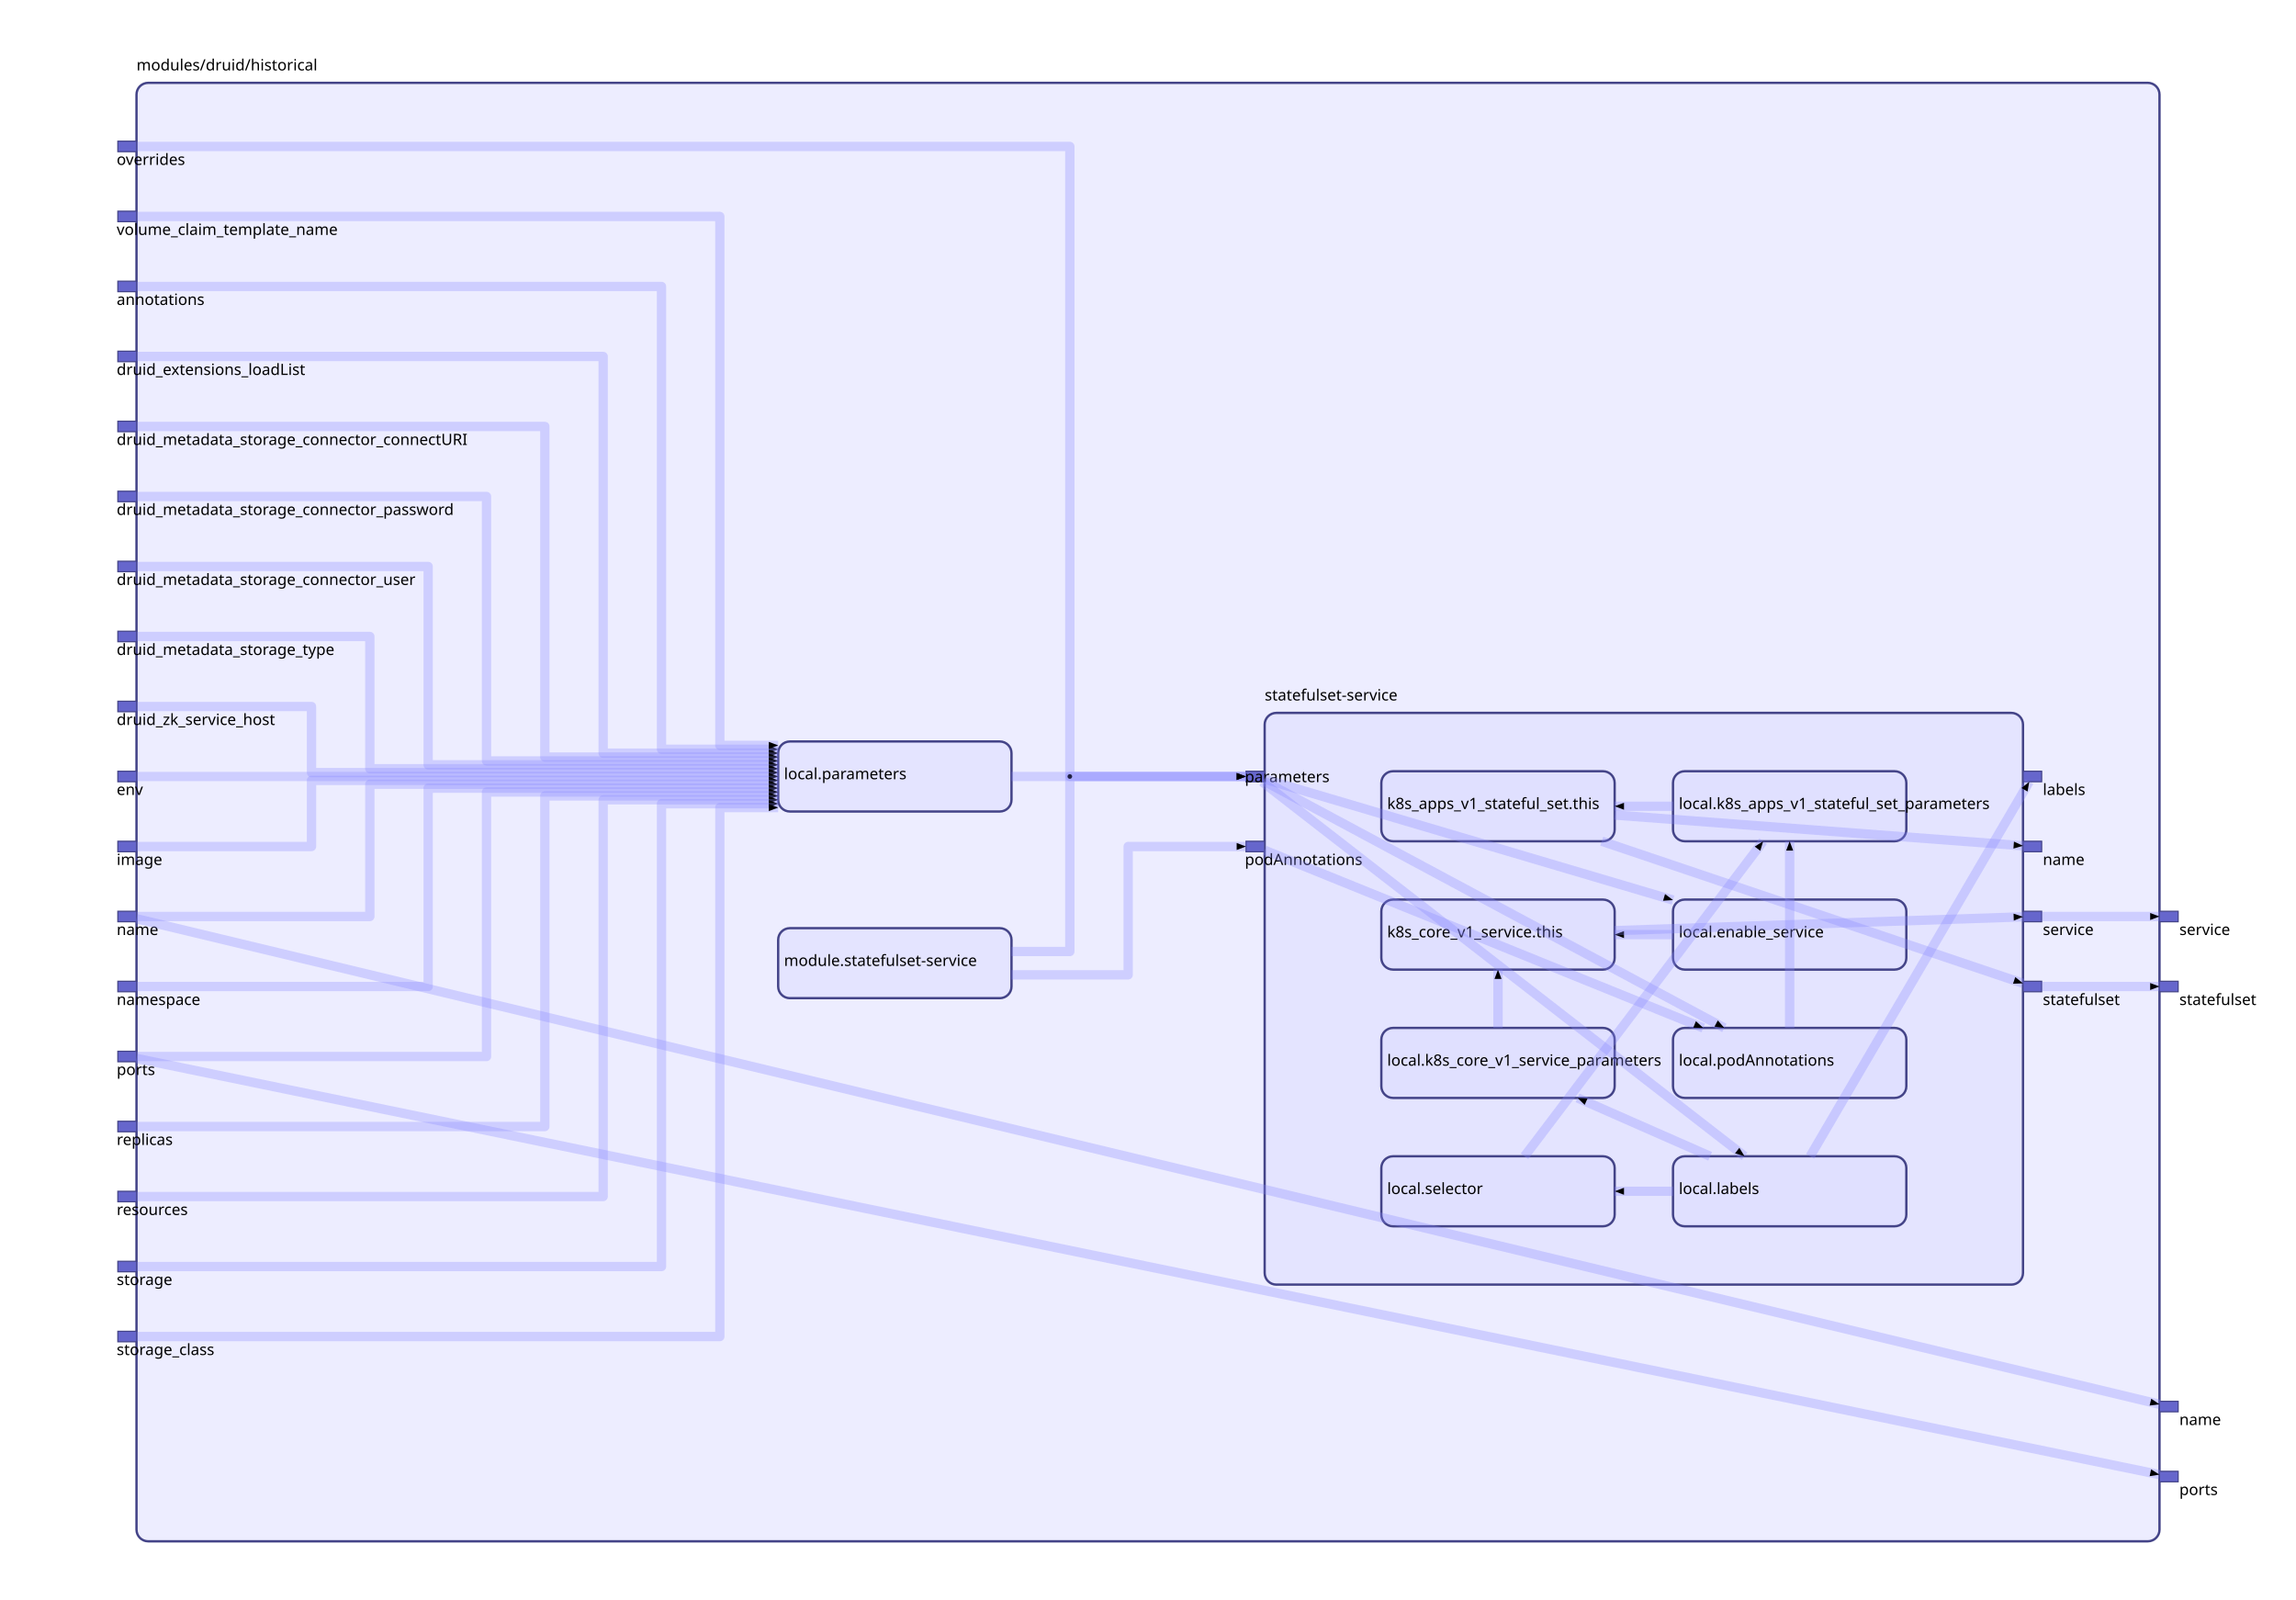
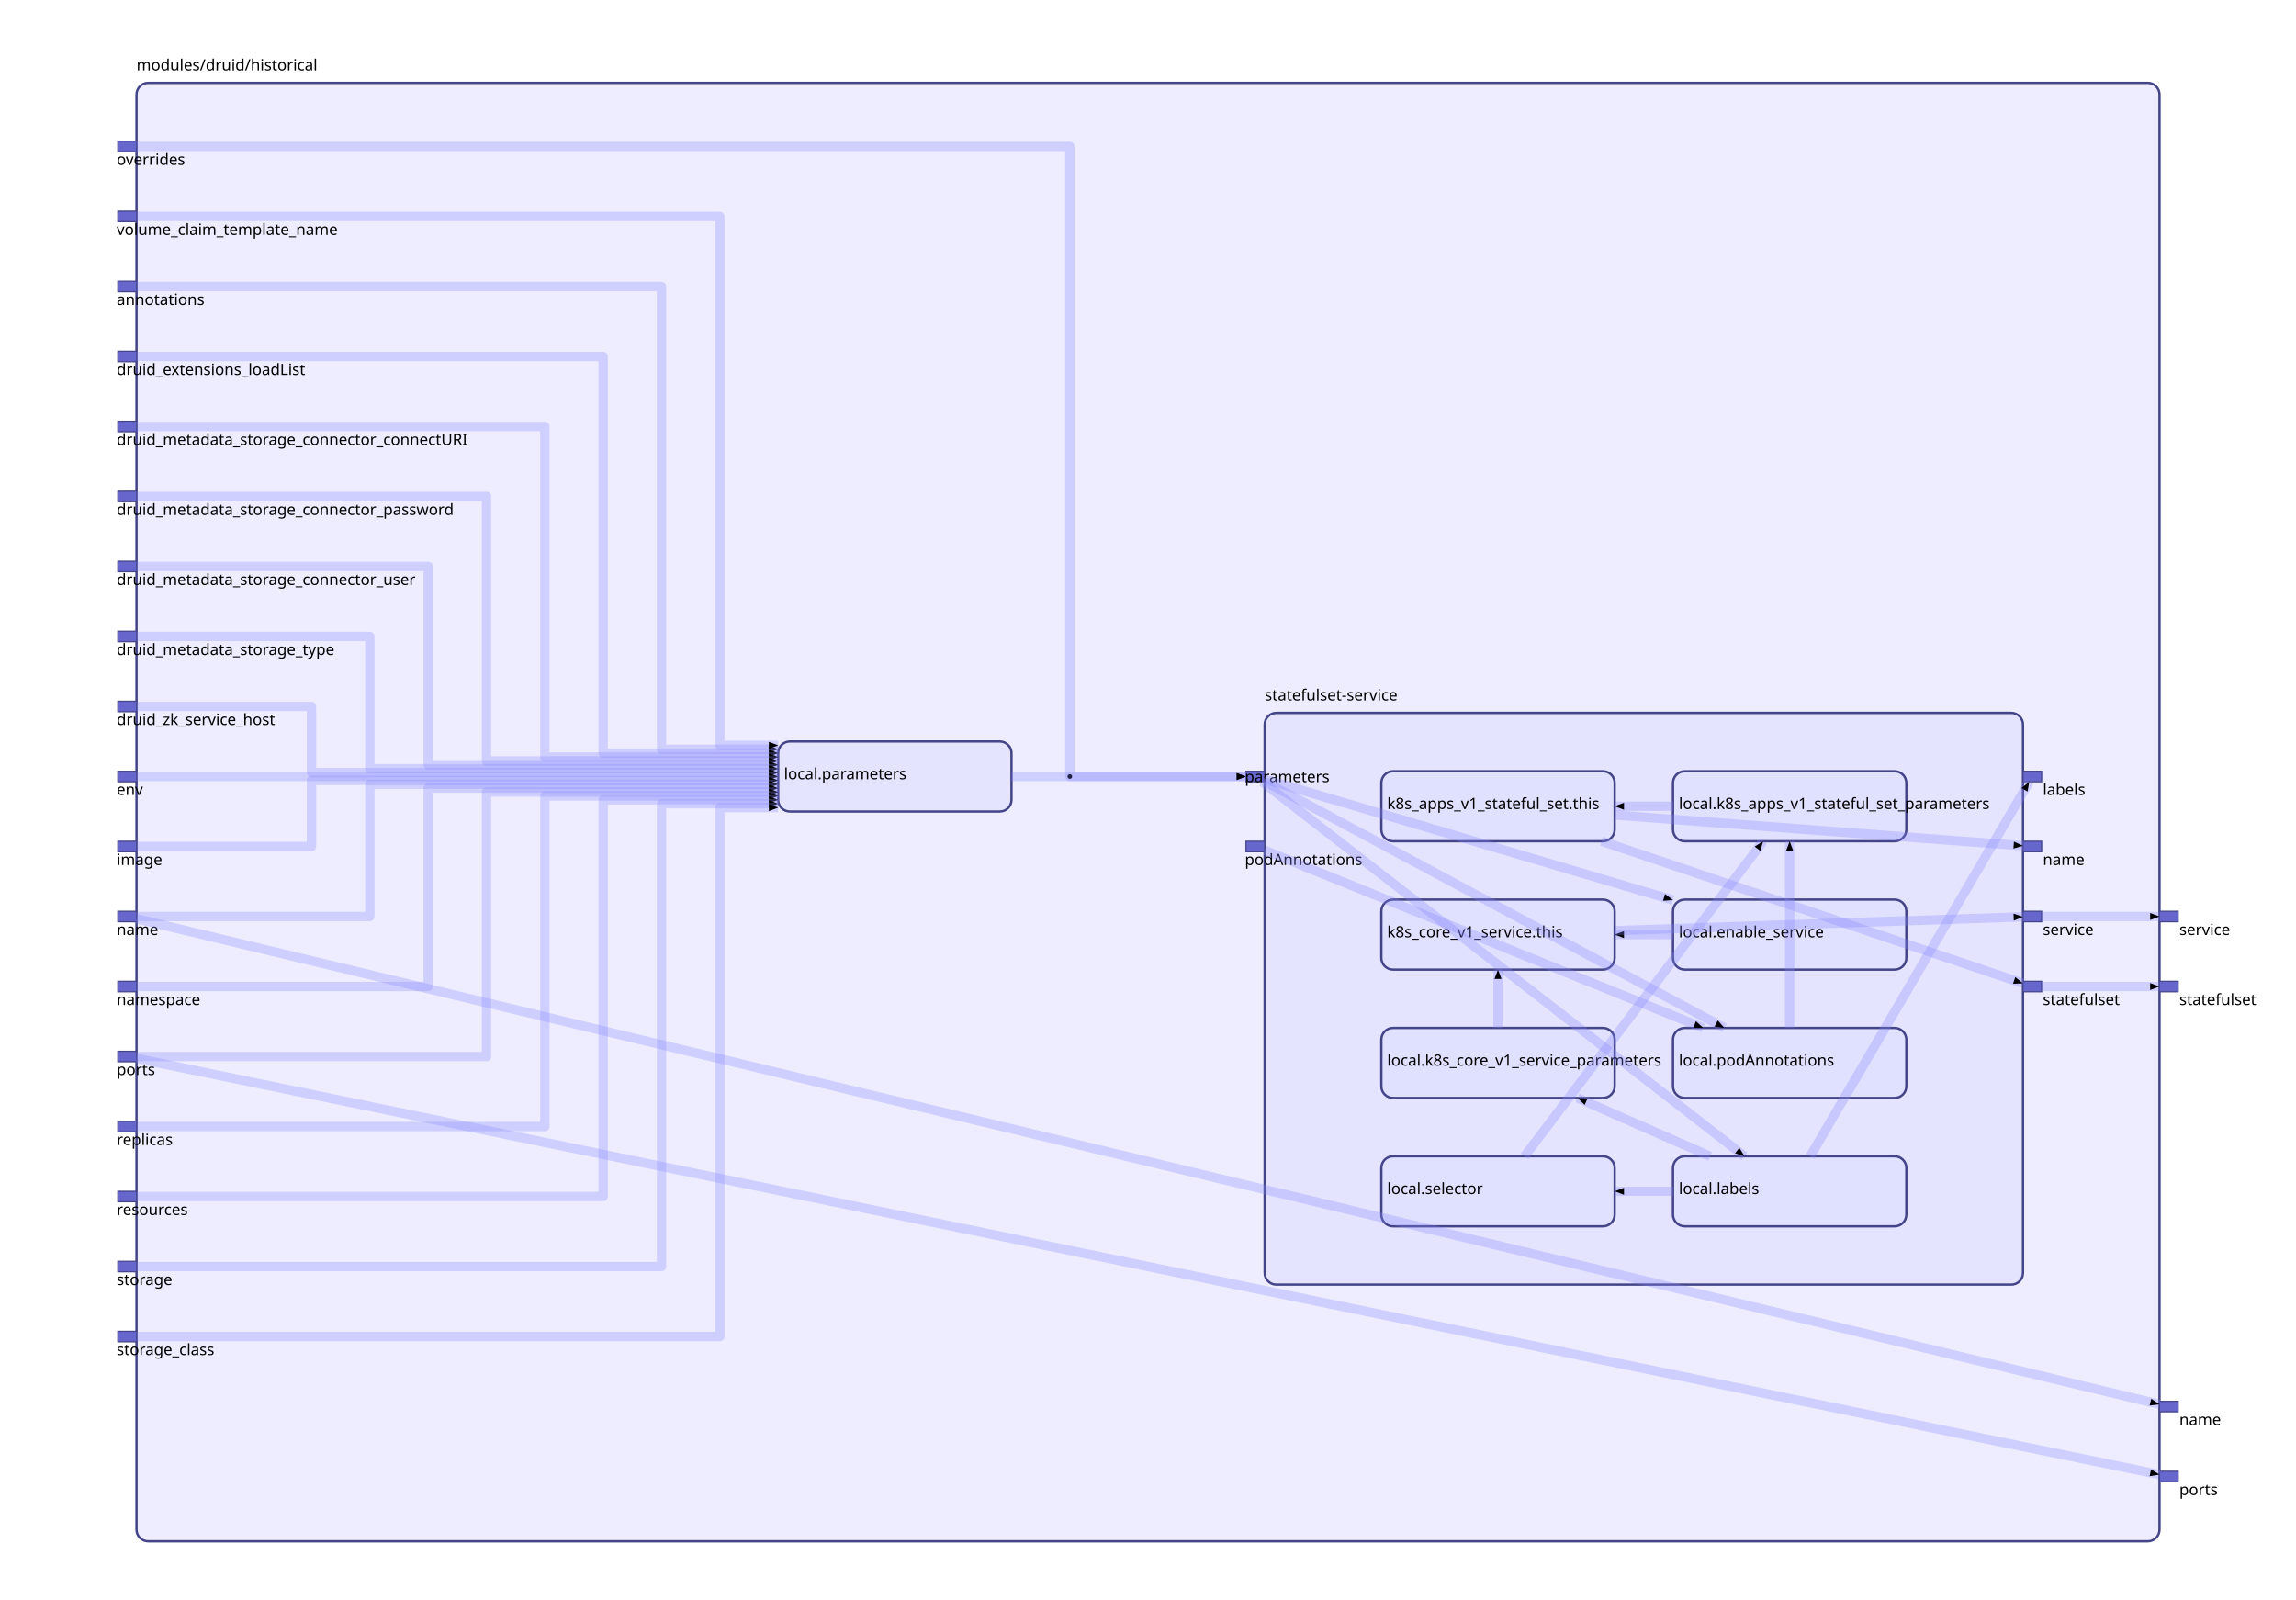
<svg xmlns="http://www.w3.org/2000/svg" id="sprotty_1" class="sprotty-graph sprotty" tabindex="1002" viewBox="0 0 1968 1371">
  <style>
.elknode {
    stroke: #448;
    stroke-width: 2;
    fill: #ddf;
    fill-opacity: 0.5;
}

.elkport {
    stroke: #448;
    stroke-width: 1;
    fill: #66c;
}

.elkedge {
    fill: none;
    stroke: #88f;
    stroke-width: 8;
    stroke-opacity: 0.3;
    pointer-events: stroke;
    stroke-linejoin: round;
}

.elkedge:hover {
    stroke: #448;
    stroke-width: 8;
    stroke-opacity: 1;
    stroke-dasharray: 16px;
    stroke-dashoffset: 32px;
    animation: stroke 0.5s linear infinite;
}

@keyframes stroke {
    to {
        stroke-dashoffset: 0;
    }
}

.elkedge.arrow {
    fill: #336;
}

.elklabel {
    stroke-width: 0;
    stroke: #000;
    fill: #000;
    font-family: sans-serif;
    font-size: 10pt;
    dominant-baseline: hanging;
}

.elklabel:hover {
    font-size: 24pt;
}

.elkjunction {
    stroke: none;
    fill: #224;
}

.selected &gt; rect {
    stroke-width: 3;
}

.mouseover {
    stroke: #88f;
}
/*
 * Copyright (C) 2017 TypeFox and others.
 *
 * Licensed under the Apache License, Version 2.0 (the "License"); you may not use this file except in compliance with the License.
 * You may obtain a copy of the License at http://www.apache.org/licenses/LICENSE-2.0
 */

.sprotty {
    padding: 0px;
    font-family: "Helvetica Neue", Helvetica, Arial, sans-serif;
}

.sprotty-hidden {
    display: block;
    position: absolute;
    width: 0px;
    height: 0px;
}

.sprotty-popup {
    font-family: "Helvetica Neue", Helvetica, Arial, sans-serif;
    position: absolute;
    background: white;
    border-radius: 5px;
    border: 1px solid;
    max-width: 400px;
    min-width: 100px;
}

.sprotty-popup &gt; div {
    margin: 10px;
}

.sprotty-popup-closed {
    display: none;
}
</style>
  <g transform="scale(1) translate(0,0)">
    <g id="sprotty_3" transform="translate(117, 71)" opacity="1">
      <rect class="elknode" x="0" y="0" rx="10" width="1734" height="1250" />
      <g id="sprotty_5" transform="translate(550, 564.5)" opacity="1">
        <rect class="elknode" x="0" y="0" rx="10" width="200" height="60" />
        <text id="sprotty_6" class="elklabel" transform="translate(5, 22) translate(0, 0)" opacity="1">local.parameters</text>
      </g>
      <g id="sprotty_58" transform="translate(967, 540)" opacity="1">
        <rect class="elknode" x="0" y="0" rx="10" width="650" height="490" />
        <g id="sprotty_60" transform="translate(100, 50)" opacity="1">
          <rect class="elknode" x="0" y="0" rx="10" width="200" height="60" />
          <text id="sprotty_61" class="elklabel" transform="translate(5, 22) translate(0, 0)" opacity="1">k8s_apps_v1_stateful_set.this</text>
        </g>
        <g id="sprotty_62" transform="translate(350, 50)" opacity="1">
          <rect class="elknode" x="0" y="0" rx="10" width="200" height="60" />
          <text id="sprotty_63" class="elklabel" transform="translate(5, 22) translate(0, 0)" opacity="1">local.k8s_apps_v1_stateful_set_parameters</text>
        </g>
        <g id="sprotty_65" transform="translate(100, 160)" opacity="1">
          <rect class="elknode" x="0" y="0" rx="10" width="200" height="60" />
          <text id="sprotty_66" class="elklabel" transform="translate(5, 22) translate(0, 0)" opacity="1">k8s_core_v1_service.this</text>
        </g>
        <g id="sprotty_67" transform="translate(350, 160)" opacity="1">
          <rect class="elknode" x="0" y="0" rx="10" width="200" height="60" />
          <text id="sprotty_68" class="elklabel" transform="translate(5, 22) translate(0, 0)" opacity="1">local.enable_service</text>
        </g>
        <g id="sprotty_70" transform="translate(100, 270)" opacity="1">
          <rect class="elknode" x="0" y="0" rx="10" width="200" height="60" />
          <text id="sprotty_71" class="elklabel" transform="translate(5, 22) translate(0, 0)" opacity="1">local.k8s_core_v1_service_parameters</text>
        </g>
        <g id="sprotty_76" transform="translate(350, 270)" opacity="1">
          <rect class="elknode" x="0" y="0" rx="10" width="200" height="60" />
          <text id="sprotty_77" class="elklabel" transform="translate(5, 22) translate(0, 0)" opacity="1">local.podAnnotations</text>
        </g>
        <g id="sprotty_79" transform="translate(100, 380)" opacity="1">
          <rect class="elknode" x="0" y="0" rx="10" width="200" height="60" />
          <text id="sprotty_80" class="elklabel" transform="translate(5, 22) translate(0, 0)" opacity="1">local.selector</text>
        </g>
        <g id="sprotty_82" transform="translate(350, 380)" opacity="1">
          <rect class="elknode" x="0" y="0" rx="10" width="200" height="60" />
          <text id="sprotty_83" class="elklabel" transform="translate(5, 22) translate(0, 0)" opacity="1">local.labels</text>
        </g>
        <g id="sprotty_73" transform="translate(-16, 50)" opacity="1">
          <rect class="elkport" x="0" y="0" width="16" height="9" />
          <text id="sprotty_74" class="elklabel" transform="translate(-1, -1) translate(0, 0)" opacity="1">parameters</text>
        </g>
        <g id="sprotty_87" transform="translate(-16, 110)" opacity="1">
          <rect class="elkport" x="0" y="0" width="16" height="9" />
          <text id="sprotty_88" class="elklabel" transform="translate(-1, 10) translate(0, 0)" opacity="1">podAnnotations</text>
        </g>
        <g id="sprotty_91" transform="translate(650, 50)" opacity="1">
          <rect class="elkport" x="0" y="0" width="16" height="9" />
          <text id="sprotty_92" class="elklabel" transform="translate(17, 10) translate(0, 0)" opacity="1">labels</text>
        </g>
        <g id="sprotty_94" transform="translate(650, 110)" opacity="1">
          <rect class="elkport" x="0" y="0" width="16" height="9" />
          <text id="sprotty_95" class="elklabel" transform="translate(17, 10) translate(0, 0)" opacity="1">name</text>
        </g>
        <g id="sprotty_97" transform="translate(650, 170)" opacity="1">
          <rect class="elkport" x="0" y="0" width="16" height="9" />
          <text id="sprotty_98" class="elklabel" transform="translate(17, 10) translate(0, 0)" opacity="1">service</text>
        </g>
        <g id="sprotty_100" transform="translate(650, 230)" opacity="1">
          <rect class="elkport" x="0" y="0" width="16" height="9" />
          <text id="sprotty_101" class="elklabel" transform="translate(17, 10) translate(0, 0)" opacity="1">statefulset</text>
        </g>
        <text id="sprotty_59" class="elklabel" transform="translate(0, -21) translate(0, 0)" opacity="1">statefulset-service</text>
      </g>
-       <g id="sprotty_104" transform="translate(550, 724.5)" opacity="1">
-         <rect class="elknode" x="0" y="0" rx="10" width="200" height="60" />
-         <text id="sprotty_105" class="elklabel" transform="translate(5, 22) translate(0, 0)" opacity="1">module.statefulset-service</text>
-       </g>
      <g id="sprotty_7" transform="translate(-16, 170)" opacity="1">
        <rect class="elkport" x="0" y="0" width="16" height="9" />
        <text id="sprotty_8" class="elklabel" transform="translate(-1, 10) translate(0, 0)" opacity="1">annotations</text>
      </g>
      <g id="sprotty_10" transform="translate(-16, 230)" opacity="1">
        <rect class="elkport" x="0" y="0" width="16" height="9" />
        <text id="sprotty_11" class="elklabel" transform="translate(-1, 10) translate(0, 0)" opacity="1">druid_extensions_loadList</text>
      </g>
      <g id="sprotty_13" transform="translate(-16, 290)" opacity="1">
        <rect class="elkport" x="0" y="0" width="16" height="9" />
        <text id="sprotty_14" class="elklabel" transform="translate(-1, 10) translate(0, 0)" opacity="1">druid_metadata_storage_connector_connectURI</text>
      </g>
      <g id="sprotty_16" transform="translate(-16, 350)" opacity="1">
        <rect class="elkport" x="0" y="0" width="16" height="9" />
        <text id="sprotty_17" class="elklabel" transform="translate(-1, 10) translate(0, 0)" opacity="1">druid_metadata_storage_connector_password</text>
      </g>
      <g id="sprotty_19" transform="translate(-16, 410)" opacity="1">
        <rect class="elkport" x="0" y="0" width="16" height="9" />
        <text id="sprotty_20" class="elklabel" transform="translate(-1, 10) translate(0, 0)" opacity="1">druid_metadata_storage_connector_user</text>
      </g>
      <g id="sprotty_22" transform="translate(-16, 470)" opacity="1">
        <rect class="elkport" x="0" y="0" width="16" height="9" />
        <text id="sprotty_23" class="elklabel" transform="translate(-1, 10) translate(0, 0)" opacity="1">druid_metadata_storage_type</text>
      </g>
      <g id="sprotty_25" transform="translate(-16, 530)" opacity="1">
        <rect class="elkport" x="0" y="0" width="16" height="9" />
        <text id="sprotty_26" class="elklabel" transform="translate(-1, 10) translate(0, 0)" opacity="1">druid_zk_service_host</text>
      </g>
      <g id="sprotty_28" transform="translate(-16, 590)" opacity="1">
        <rect class="elkport" x="0" y="0" width="16" height="9" />
        <text id="sprotty_29" class="elklabel" transform="translate(-1, 10) translate(0, 0)" opacity="1">env</text>
      </g>
      <g id="sprotty_31" transform="translate(-16, 650)" opacity="1">
        <rect class="elkport" x="0" y="0" width="16" height="9" />
        <text id="sprotty_32" class="elklabel" transform="translate(-1, 10) translate(0, 0)" opacity="1">image</text>
      </g>
      <g id="sprotty_34" transform="translate(-16, 710)" opacity="1">
        <rect class="elkport" x="0" y="0" width="16" height="9" />
        <text id="sprotty_35" class="elklabel" transform="translate(-1, 10) translate(0, 0)" opacity="1">name</text>
      </g>
      <g id="sprotty_37" transform="translate(-16, 770)" opacity="1">
        <rect class="elkport" x="0" y="0" width="16" height="9" />
        <text id="sprotty_38" class="elklabel" transform="translate(-1, 10) translate(0, 0)" opacity="1">namespace</text>
      </g>
      <g id="sprotty_40" transform="translate(-16, 830)" opacity="1">
        <rect class="elkport" x="0" y="0" width="16" height="9" />
        <text id="sprotty_41" class="elklabel" transform="translate(-1, 10) translate(0, 0)" opacity="1">ports</text>
      </g>
      <g id="sprotty_43" transform="translate(-16, 890)" opacity="1">
        <rect class="elkport" x="0" y="0" width="16" height="9" />
        <text id="sprotty_44" class="elklabel" transform="translate(-1, 10) translate(0, 0)" opacity="1">replicas</text>
      </g>
      <g id="sprotty_46" transform="translate(-16, 950)" opacity="1">
        <rect class="elkport" x="0" y="0" width="16" height="9" />
        <text id="sprotty_47" class="elklabel" transform="translate(-1, 10) translate(0, 0)" opacity="1">resources</text>
      </g>
      <g id="sprotty_49" transform="translate(-16, 1010)" opacity="1">
        <rect class="elkport" x="0" y="0" width="16" height="9" />
        <text id="sprotty_50" class="elklabel" transform="translate(-1, 10) translate(0, 0)" opacity="1">storage</text>
      </g>
      <g id="sprotty_52" transform="translate(-16, 1070)" opacity="1">
        <rect class="elkport" x="0" y="0" width="16" height="9" />
        <text id="sprotty_53" class="elklabel" transform="translate(-1, 10) translate(0, 0)" opacity="1">storage_class</text>
      </g>
      <g id="sprotty_55" transform="translate(-16, 110)" opacity="1">
        <rect class="elkport" x="0" y="0" width="16" height="9" />
        <text id="sprotty_56" class="elklabel" transform="translate(-1, 10) translate(0, 0)" opacity="1">volume_claim_template_name</text>
      </g>
-       <g id="sprotty_107" transform="translate(-16, 50)" opacity="1">
-         <rect class="elkport" x="0" y="0" width="16" height="9" />
-         <text id="sprotty_108" class="elklabel" transform="translate(-1, 10) translate(0, 0)" opacity="1">overrides</text>
-       </g>
-       <g id="sprotty_111" transform="translate(1734, 1130)" opacity="1">
-         <rect class="elkport" x="0" y="0" width="16" height="9" />
-         <text id="sprotty_112" class="elklabel" transform="translate(17, 10) translate(0, 0)" opacity="1">name</text>
-       </g>
-       <g id="sprotty_114" transform="translate(1734, 1190)" opacity="1">
-         <rect class="elkport" x="0" y="0" width="16" height="9" />
-         <text id="sprotty_115" class="elklabel" transform="translate(17, 10) translate(0, 0)" opacity="1">ports</text>
-       </g>
-       <g id="sprotty_117" transform="translate(1734, 710)" opacity="1">
-         <rect class="elkport" x="0" y="0" width="16" height="9" />
-         <text id="sprotty_118" class="elklabel" transform="translate(17, 10) translate(0, 0)" opacity="1">service</text>
-       </g>
-       <g id="sprotty_120" transform="translate(1734, 770)" opacity="1">
-         <rect class="elkport" x="0" y="0" width="16" height="9" />
-         <text id="sprotty_121" class="elklabel" transform="translate(17, 10) translate(0, 0)" opacity="1">statefulset</text>
+       <g id="sprotty_104" transform="translate(-16, 50)" opacity="1">
+         <rect class="elkport" x="0" y="0" width="16" height="9" />
+         <text id="sprotty_105" class="elklabel" transform="translate(-1, 10) translate(0, 0)" opacity="1">overrides</text>
+       </g>
+       <g id="sprotty_107" transform="translate(1734, 1130)" opacity="1">
+         <rect class="elkport" x="0" y="0" width="16" height="9" />
+         <text id="sprotty_108" class="elklabel" transform="translate(17, 10) translate(0, 0)" opacity="1">name</text>
+       </g>
+       <g id="sprotty_110" transform="translate(1734, 1190)" opacity="1">
+         <rect class="elkport" x="0" y="0" width="16" height="9" />
+         <text id="sprotty_111" class="elklabel" transform="translate(17, 10) translate(0, 0)" opacity="1">ports</text>
+       </g>
+       <g id="sprotty_113" transform="translate(1734, 710)" opacity="1">
+         <rect class="elkport" x="0" y="0" width="16" height="9" />
+         <text id="sprotty_114" class="elklabel" transform="translate(17, 10) translate(0, 0)" opacity="1">service</text>
+       </g>
+       <g id="sprotty_116" transform="translate(1734, 770)" opacity="1">
+         <rect class="elkport" x="0" y="0" width="16" height="9" />
+         <text id="sprotty_117" class="elklabel" transform="translate(17, 10) translate(0, 0)" opacity="1">statefulset</text>
      </g>
      <text id="sprotty_4" class="elklabel" transform="translate(0, -21) translate(0, 0)" opacity="1">modules/druid/historical</text>
      <g id="sprotty_9" class="sprotty-edge" opacity="1">
        <path class="elkedge" d="M 0,174.5 L 450,174.5 L 450,571.167 L 550,571.167" />
        <path class="edge arrow" d="M 0,0 L 8,-3 L 8,3 Z" transform="rotate(180 550 571.1667) translate(550 571.1667)" />
      </g>
      <g id="sprotty_12" class="sprotty-edge" opacity="1">
        <path class="elkedge" d="M 0,234.5 L 400,234.5 L 400,574.5 L 550,574.5" />
        <path class="edge arrow" d="M 0,0 L 8,-3 L 8,3 Z" transform="rotate(180 550 574.5) translate(550 574.5)" />
      </g>
      <g id="sprotty_15" class="sprotty-edge" opacity="1">
        <path class="elkedge" d="M 0,294.5 L 350,294.5 L 350,577.833 L 550,577.833" />
        <path class="edge arrow" d="M 0,0 L 8,-3 L 8,3 Z" transform="rotate(180 550 577.8333) translate(550 577.8333)" />
      </g>
      <g id="sprotty_18" class="sprotty-edge" opacity="1">
        <path class="elkedge" d="M 0,354.5 L 300,354.5 L 300,581.167 L 550,581.167" />
        <path class="edge arrow" d="M 0,0 L 8,-3 L 8,3 Z" transform="rotate(180 550 581.1667) translate(550 581.1667)" />
      </g>
      <g id="sprotty_21" class="sprotty-edge" opacity="1">
        <path class="elkedge" d="M 0,414.5 L 250,414.5 L 250,584.5 L 550,584.5" />
        <path class="edge arrow" d="M 0,0 L 8,-3 L 8,3 Z" transform="rotate(180 550 584.5) translate(550 584.5)" />
      </g>
      <g id="sprotty_24" class="sprotty-edge" opacity="1">
        <path class="elkedge" d="M 0,474.5 L 200,474.5 L 200,587.833 L 550,587.833" />
        <path class="edge arrow" d="M 0,0 L 8,-3 L 8,3 Z" transform="rotate(180 550 587.8333) translate(550 587.8333)" />
      </g>
      <g id="sprotty_27" class="sprotty-edge" opacity="1">
        <path class="elkedge" d="M 0,534.5 L 150,534.5 L 150,591.167 L 550,591.167" />
        <path class="edge arrow" d="M 0,0 L 8,-3 L 8,3 Z" transform="rotate(180 550 591.1667) translate(550 591.1667)" />
      </g>
      <g id="sprotty_30" class="sprotty-edge" opacity="1">
        <path class="elkedge" d="M 0,594.5 L 550,594.5" />
        <path class="edge arrow" d="M 0,0 L 8,-3 L 8,3 Z" transform="rotate(180 550 594.5) translate(550 594.5)" />
      </g>
      <g id="sprotty_33" class="sprotty-edge" opacity="1">
        <path class="elkedge" d="M 0,654.5 L 150,654.5 L 150,597.833 L 550,597.833" />
        <path class="edge arrow" d="M 0,0 L 8,-3 L 8,3 Z" transform="rotate(180 550 597.8333) translate(550 597.8333)" />
      </g>
      <g id="sprotty_36" class="sprotty-edge" opacity="1">
        <path class="elkedge" d="M 0,714.5 L 200,714.5 L 200,601.167 L 550,601.167" />
        <path class="edge arrow" d="M 0,0 L 8,-3 L 8,3 Z" transform="rotate(180 550 601.1667) translate(550 601.1667)" />
      </g>
      <g id="sprotty_39" class="sprotty-edge" opacity="1">
        <path class="elkedge" d="M 0,774.5 L 250,774.5 L 250,604.5 L 550,604.5" />
        <path class="edge arrow" d="M 0,0 L 8,-3 L 8,3 Z" transform="rotate(180 550 604.5) translate(550 604.5)" />
      </g>
      <g id="sprotty_42" class="sprotty-edge" opacity="1">
        <path class="elkedge" d="M 0,834.5 L 300,834.5 L 300,607.833 L 550,607.833" />
        <path class="edge arrow" d="M 0,0 L 8,-3 L 8,3 Z" transform="rotate(180 550 607.8333) translate(550 607.8333)" />
      </g>
      <g id="sprotty_45" class="sprotty-edge" opacity="1">
        <path class="elkedge" d="M 0,894.5 L 350,894.5 L 350,611.167 L 550,611.167" />
        <path class="edge arrow" d="M 0,0 L 8,-3 L 8,3 Z" transform="rotate(180 550 611.1667) translate(550 611.1667)" />
      </g>
      <g id="sprotty_48" class="sprotty-edge" opacity="1">
        <path class="elkedge" d="M 0,954.5 L 400,954.5 L 400,614.5 L 550,614.5" />
        <path class="edge arrow" d="M 0,0 L 8,-3 L 8,3 Z" transform="rotate(180 550 614.5) translate(550 614.5)" />
      </g>
      <g id="sprotty_51" class="sprotty-edge" opacity="1">
        <path class="elkedge" d="M 0,1014.5 L 450,1014.5 L 450,617.833 L 550,617.833" />
        <path class="edge arrow" d="M 0,0 L 8,-3 L 8,3 Z" transform="rotate(180 550 617.8333) translate(550 617.8333)" />
      </g>
      <g id="sprotty_54" class="sprotty-edge" opacity="1">
        <path class="elkedge" d="M 0,1074.5 L 500,1074.5 L 500,621.167 L 550,621.167" />
        <path class="edge arrow" d="M 0,0 L 8,-3 L 8,3 Z" transform="rotate(180 550 621.1667) translate(550 621.1667)" />
      </g>
      <g id="sprotty_57" class="sprotty-edge" opacity="1">
        <path class="elkedge" d="M 0,114.5 L 500,114.5 L 500,567.833 L 550,567.833" />
-         <path class="edge arrow" d="M 0,0 L 8,-3 L 8,3 Z" transform="rotate(180 550 567.8333) translate(550 567.8333)" />
+         <path class="edge arrow" d="M 0,0 L 8,-3 L 8,3 Z" transform="rotate(-180 550 567.8333) translate(550 567.8333)" />
      </g>
      <g id="sprotty_64" class="sprotty-edge" opacity="1">
        <path class="elkedge" d="M 1317,620 L 1267,620" />
        <path class="edge arrow" d="M 0,0 L 8,-3 L 8,3 Z" transform="rotate(0 1267 620) translate(1267 620)" />
      </g>
      <g id="sprotty_69" class="sprotty-edge" opacity="1">
        <path class="elkedge" d="M 1317,730 L 1267,730" />
        <path class="edge arrow" d="M 0,0 L 8,-3 L 8,3 Z" transform="rotate(0 1267 730) translate(1267 730)" />
      </g>
      <g id="sprotty_72" class="sprotty-edge" opacity="1">
        <path class="elkedge" d="M 1167,810 L 1167,760" />
        <path class="edge arrow" d="M 0,0 L 8,-3 L 8,3 Z" transform="rotate(90 1167 760) translate(1167 760)" />
      </g>
      <g id="sprotty_75" class="sprotty-edge" opacity="1">
        <path class="elkedge" d="M 967,596.867 L 1317,700.415" />
        <path class="edge arrow" d="M 0,0 L 8,-3 L 8,3 Z" transform="rotate(-163.5191 1317 700.4148) translate(1317 700.4148)" />
      </g>
      <g id="sprotty_78" class="sprotty-edge" opacity="1">
        <path class="elkedge" d="M 1417,810 L 1417,650" />
        <path class="edge arrow" d="M 0,0 L 8,-3 L 8,3 Z" transform="rotate(90 1417 650) translate(1417 650)" />
      </g>
      <g id="sprotty_81" class="sprotty-edge" opacity="1">
        <path class="elkedge" d="M 1189.727,920 L 1394.273,650" />
        <path class="edge arrow" d="M 0,0 L 8,-3 L 8,3 Z" transform="rotate(127.1467 1394.273 650) translate(1394.273 650)" />
      </g>
      <g id="sprotty_84" class="sprotty-edge" opacity="1">
        <path class="elkedge" d="M 1348.818,920 L 1235.182,870" />
        <path class="edge arrow" d="M 0,0 L 8,-3 L 8,3 Z" transform="rotate(23.74949 1235.182 870) translate(1235.182 870)" />
      </g>
      <g id="sprotty_85" class="sprotty-edge" opacity="1">
        <path class="elkedge" d="M 964.797,599 L 1378.35,920" />
        <path class="edge arrow" d="M 0,0 L 8,-3 L 8,3 Z" transform="rotate(-142.1814 1378.35 920) translate(1378.35 920)" />
      </g>
      <g id="sprotty_86" class="sprotty-edge" opacity="1">
        <path class="elkedge" d="M 967,598.788 L 1361.033,810" />
        <path class="edge arrow" d="M 0,0 L 8,-3 L 8,3 Z" transform="rotate(-151.8075 1361.033 810) translate(1361.033 810)" />
      </g>
      <g id="sprotty_89" class="sprotty-edge" opacity="1">
        <path class="elkedge" d="M 967,657.74 L 1342.93,810" />
        <path class="edge arrow" d="M 0,0 L 8,-3 L 8,3 Z" transform="rotate(-157.951 1342.93 810) translate(1342.93 810)" />
      </g>
      <g id="sprotty_90" class="sprotty-edge" opacity="1">
        <path class="elkedge" d="M 1317,950 L 1267,950" />
        <path class="edge arrow" d="M 0,0 L 8,-3 L 8,3 Z" transform="rotate(0 1267 950) translate(1267 950)" />
      </g>
      <g id="sprotty_93" class="sprotty-edge" opacity="1">
        <path class="elkedge" d="M 1434.553,920 L 1622.367,599" />
        <path class="edge arrow" d="M 0,0 L 8,-3 L 8,3 Z" transform="rotate(120.3315 1622.367 599) translate(1622.367 599)" />
      </g>
      <g id="sprotty_96" class="sprotty-edge" opacity="1">
        <path class="elkedge" d="M 1267,627.533 L 1617,653.897" />
        <path class="edge arrow" d="M 0,0 L 8,-3 L 8,3 Z" transform="rotate(-175.6922 1617 653.8974) translate(1617 653.8974)" />
      </g>
      <g id="sprotty_99" class="sprotty-edge" opacity="1">
        <path class="elkedge" d="M 1267,726.616 L 1617,714.771" />
        <path class="edge arrow" d="M 0,0 L 8,-3 L 8,3 Z" transform="rotate(178.0617 1617 714.7707) translate(1617 714.7707)" />
      </g>
      <g id="sprotty_102" class="sprotty-edge" opacity="1">
        <path class="elkedge" d="M 1255.932,650 L 1617,771.801" />
        <path class="edge arrow" d="M 0,0 L 8,-3 L 8,3 Z" transform="rotate(-161.3589 1617 771.8013) translate(1617 771.8013)" />
      </g>
      <g id="sprotty_103" class="sprotty-edge" opacity="1">
        <path class="elkedge" d="M 750,594.5 L 951,594.5" />
        <path class="edge arrow" d="M 0,0 L 8,-3 L 8,3 Z" transform="rotate(180 951 594.5) translate(951 594.5)" />
      </g>
      <g id="sprotty_106" class="sprotty-edge" opacity="1">
-         <path class="elkedge" d="M 750,744.5 L 800,744.5 L 800,594.5 L 951,594.5" />
-         <path class="edge arrow" d="M 0,0 L 8,-3 L 8,3 Z" transform="rotate(180 951 594.5) translate(951 594.5)" />
-       </g>
-       <g id="sprotty_109" class="sprotty-edge" opacity="1">
        <path class="elkedge" d="M 0,54.5 L 800,54.5 L 800,594.5 L 951,594.5" />
        <path class="edge arrow" d="M 0,0 L 8,-3 L 8,3 Z" transform="rotate(180 951 594.5) translate(951 594.5)" />
-         <g id="sprotty_109_j0" transform="translate(800, 594.5)" opacity="1">
+         <g id="sprotty_106_j0" transform="translate(800, 594.5)" opacity="1">
          <circle class="elkjunction" r="2" />
        </g>
      </g>
-       <g id="sprotty_110" class="sprotty-edge" opacity="1">
-         <path class="elkedge" d="M 750,764.5 L 850,764.5 L 850,654.5 L 951,654.5" />
-         <path class="edge arrow" d="M 0,0 L 8,-3 L 8,3 Z" transform="rotate(180 951 654.5) translate(951 654.5)" />
-       </g>
-       <g id="sprotty_113" class="sprotty-edge" opacity="1">
+       <g id="sprotty_109" class="sprotty-edge" opacity="1">
        <path class="elkedge" d="M 0,716.42 L 1734,1132.58" />
        <path class="edge arrow" d="M 0,0 L 8,-3 L 8,3 Z" transform="rotate(-166.5043 1734 1132.58) translate(1734 1132.58)" />
      </g>
-       <g id="sprotty_116" class="sprotty-edge" opacity="1">
+       <g id="sprotty_112" class="sprotty-edge" opacity="1">
        <path class="elkedge" d="M 0,836.146 L 1734,1192.854" />
        <path class="edge arrow" d="M 0,0 L 8,-3 L 8,3 Z" transform="rotate(-168.3756 1734 1192.854) translate(1734 1192.854)" />
      </g>
-       <g id="sprotty_119" class="sprotty-edge" opacity="1">
+       <g id="sprotty_115" class="sprotty-edge" opacity="1">
        <path class="elkedge" d="M 1633,714.5 L 1734,714.5" />
        <path class="edge arrow" d="M 0,0 L 8,-3 L 8,3 Z" transform="rotate(180 1734 714.5) translate(1734 714.5)" />
      </g>
-       <g id="sprotty_122" class="sprotty-edge" opacity="1">
+       <g id="sprotty_118" class="sprotty-edge" opacity="1">
        <path class="elkedge" d="M 1633,774.5 L 1734,774.5" />
        <path class="edge arrow" d="M 0,0 L 8,-3 L 8,3 Z" transform="rotate(180 1734 774.5) translate(1734 774.5)" />
      </g>
    </g>
  </g>
</svg>
